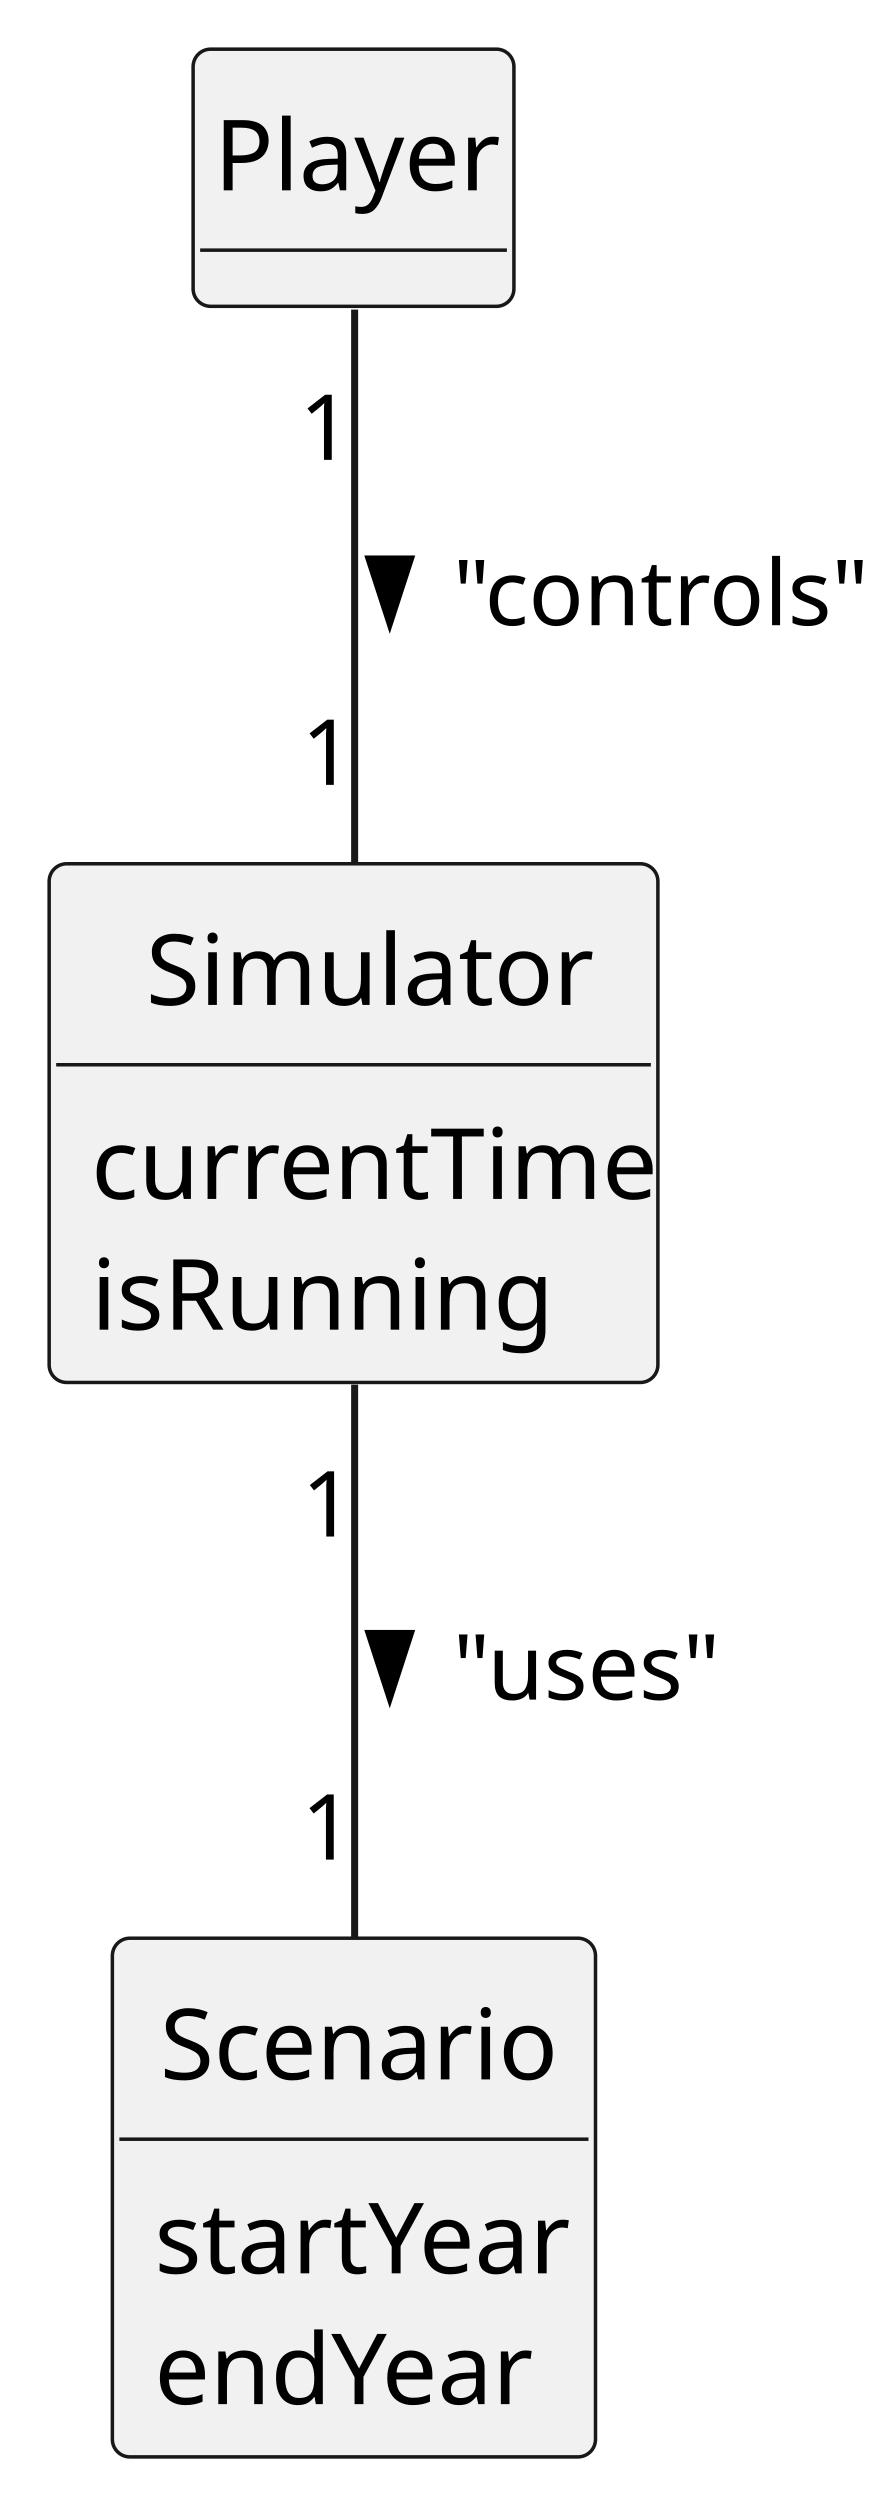
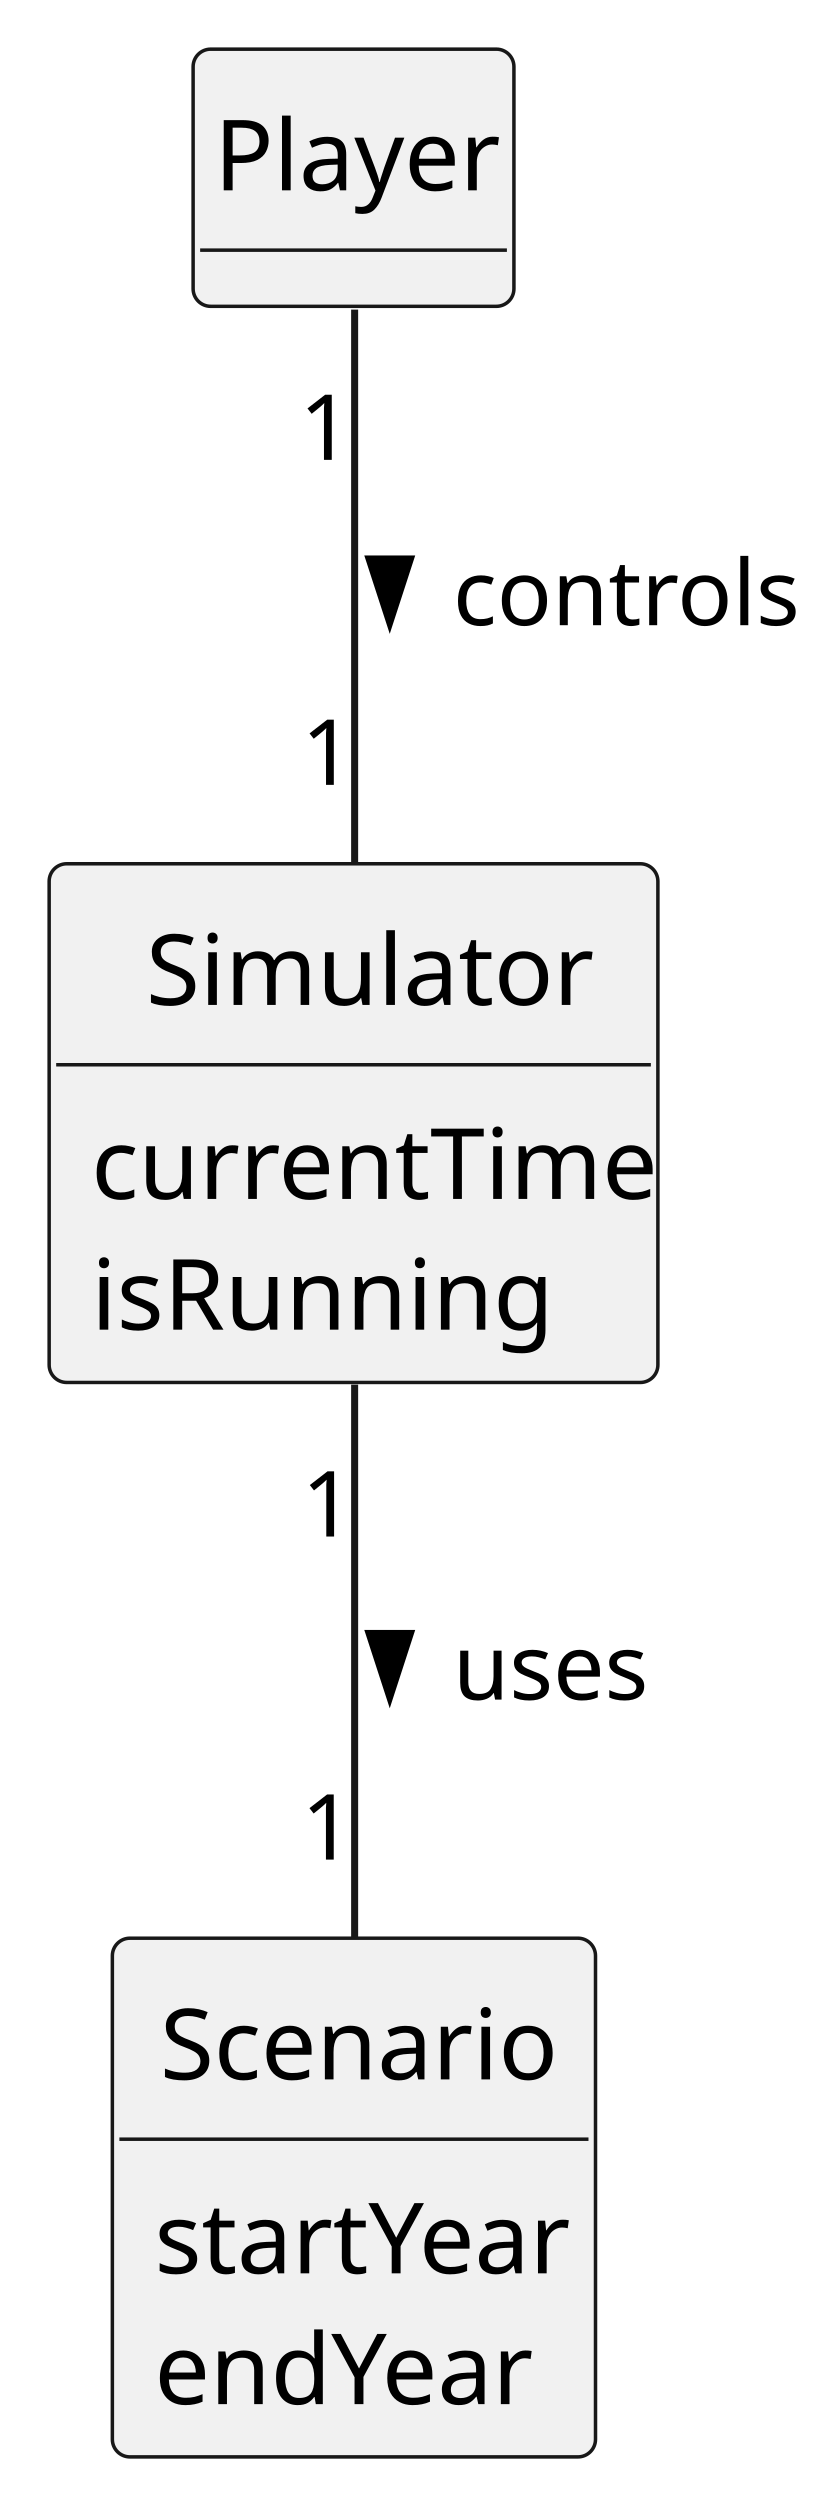
- <svg xmlns="http://www.w3.org/2000/svg" contentStyleType="text/css" height="356px" preserveAspectRatio="none" style="width:127px;height:356px;background:#FFFFFF;" version="1.1" viewBox="0 0 127 356" width="127px" zoomAndPan="magnify">
+ <svg xmlns="http://www.w3.org/2000/svg" contentStyleType="text/css" height="356px" preserveAspectRatio="none" style="width:118px;height:356px;background:#FFFFFF;" version="1.1" viewBox="0 0 118 356" width="118px" zoomAndPan="magnify">
  <defs />
  <g>
    <g id="elem_Player">
      <rect codeLine="5" fill="#F1F1F1" height="36.621" id="Player" rx="2.5" ry="2.5" style="stroke:#181818;stroke-width:0.5;" width="45.683" x="27.5" y="7" />
      <text fill="#000000" font-family="sans-serif" font-size="14" lengthAdjust="spacing" textLength="39.683" x="30.5" y="27.107">Player</text>
      <line style="stroke:#181818;stroke-width:0.5;" x1="28.5" x2="72.183" y1="35.621" y2="35.621" />
    </g>
    <g id="elem_Simulator">
      <rect codeLine="8" fill="#F1F1F1" height="73.863" id="Simulator" rx="2.5" ry="2.5" style="stroke:#181818;stroke-width:0.5;" width="86.683" x="7" y="123" />
      <text fill="#000000" font-family="sans-serif" font-size="14" lengthAdjust="spacing" textLength="59.131" x="20.776" y="143.107">Simulator</text>
      <line style="stroke:#181818;stroke-width:0.5;" x1="8" x2="92.683" y1="151.621" y2="151.621" />
      <text fill="#000000" font-family="sans-serif" font-size="14" lengthAdjust="spacing" textLength="74.683" x="13" y="170.728">currentTime</text>
      <text fill="#000000" font-family="sans-serif" font-size="14" lengthAdjust="spacing" textLength="62.262" x="13" y="189.35">isRunning</text>
    </g>
    <g id="elem_Scenario">
      <rect codeLine="13" fill="#F1F1F1" height="73.863" id="Scenario" rx="2.5" ry="2.5" style="stroke:#181818;stroke-width:0.5;" width="68.8" x="16" y="276" />
      <text fill="#000000" font-family="sans-serif" font-size="14" lengthAdjust="spacing" textLength="55.255" x="22.773" y="296.107">Scenario</text>
      <line style="stroke:#181818;stroke-width:0.5;" x1="17" x2="83.8" y1="304.621" y2="304.621" />
      <text fill="#000000" font-family="sans-serif" font-size="14" lengthAdjust="spacing" textLength="56.8" x="22" y="323.728">startYear</text>
      <text fill="#000000" font-family="sans-serif" font-size="14" lengthAdjust="spacing" textLength="52.931" x="22" y="342.35">endYear</text>
    </g>
    <g id="link_Player_Simulator">
      <path codeLine="18" d="M50.5,44.09 C50.5,64.09 50.5,97.25 50.5,122.83 " fill="none" id="Player-Simulator" style="stroke:#181818;stroke-width:1.0;" />
      <polygon fill="#000000" points="55.5,88.645,58.439,79.6,52.561,79.6,55.5,88.645" style="stroke:#000000;stroke-width:1.0;" />
-       <text fill="#000000" font-family="sans-serif" font-size="13" lengthAdjust="spacing" textLength="54.748" x="64.5" y="89.028">"controls"</text>
+       <text fill="#000000" font-family="sans-serif" font-size="13" lengthAdjust="spacing" textLength="45.519" x="64.5" y="89.028">controls</text>
      <text fill="#000000" font-family="sans-serif" font-size="13" lengthAdjust="spacing" textLength="7.23" x="42.633" y="65.489">1</text>
      <text fill="#000000" font-family="sans-serif" font-size="13" lengthAdjust="spacing" textLength="7.23" x="42.925" y="111.761">1</text>
    </g>
    <g id="link_Simulator_Scenario">
      <path codeLine="19" d="M50.5,197.17 C50.5,220.99 50.5,252.05 50.5,275.87 " fill="none" id="Simulator-Scenario" style="stroke:#181818;stroke-width:1.0;" />
      <polygon fill="#000000" points="55.5,241.645,58.439,232.6,52.561,232.6,55.5,241.645" style="stroke:#000000;stroke-width:1.0;" />
-       <text fill="#000000" font-family="sans-serif" font-size="13" lengthAdjust="spacing" textLength="36.69" x="64.5" y="242.028">"uses"</text>
+       <text fill="#000000" font-family="sans-serif" font-size="13" lengthAdjust="spacing" textLength="27.46" x="64.5" y="242.028">uses</text>
      <text fill="#000000" font-family="sans-serif" font-size="13" lengthAdjust="spacing" textLength="7.23" x="42.966" y="218.798">1</text>
      <text fill="#000000" font-family="sans-serif" font-size="13" lengthAdjust="spacing" textLength="7.23" x="42.915" y="264.809">1</text>
    </g>
  </g>
</svg>
